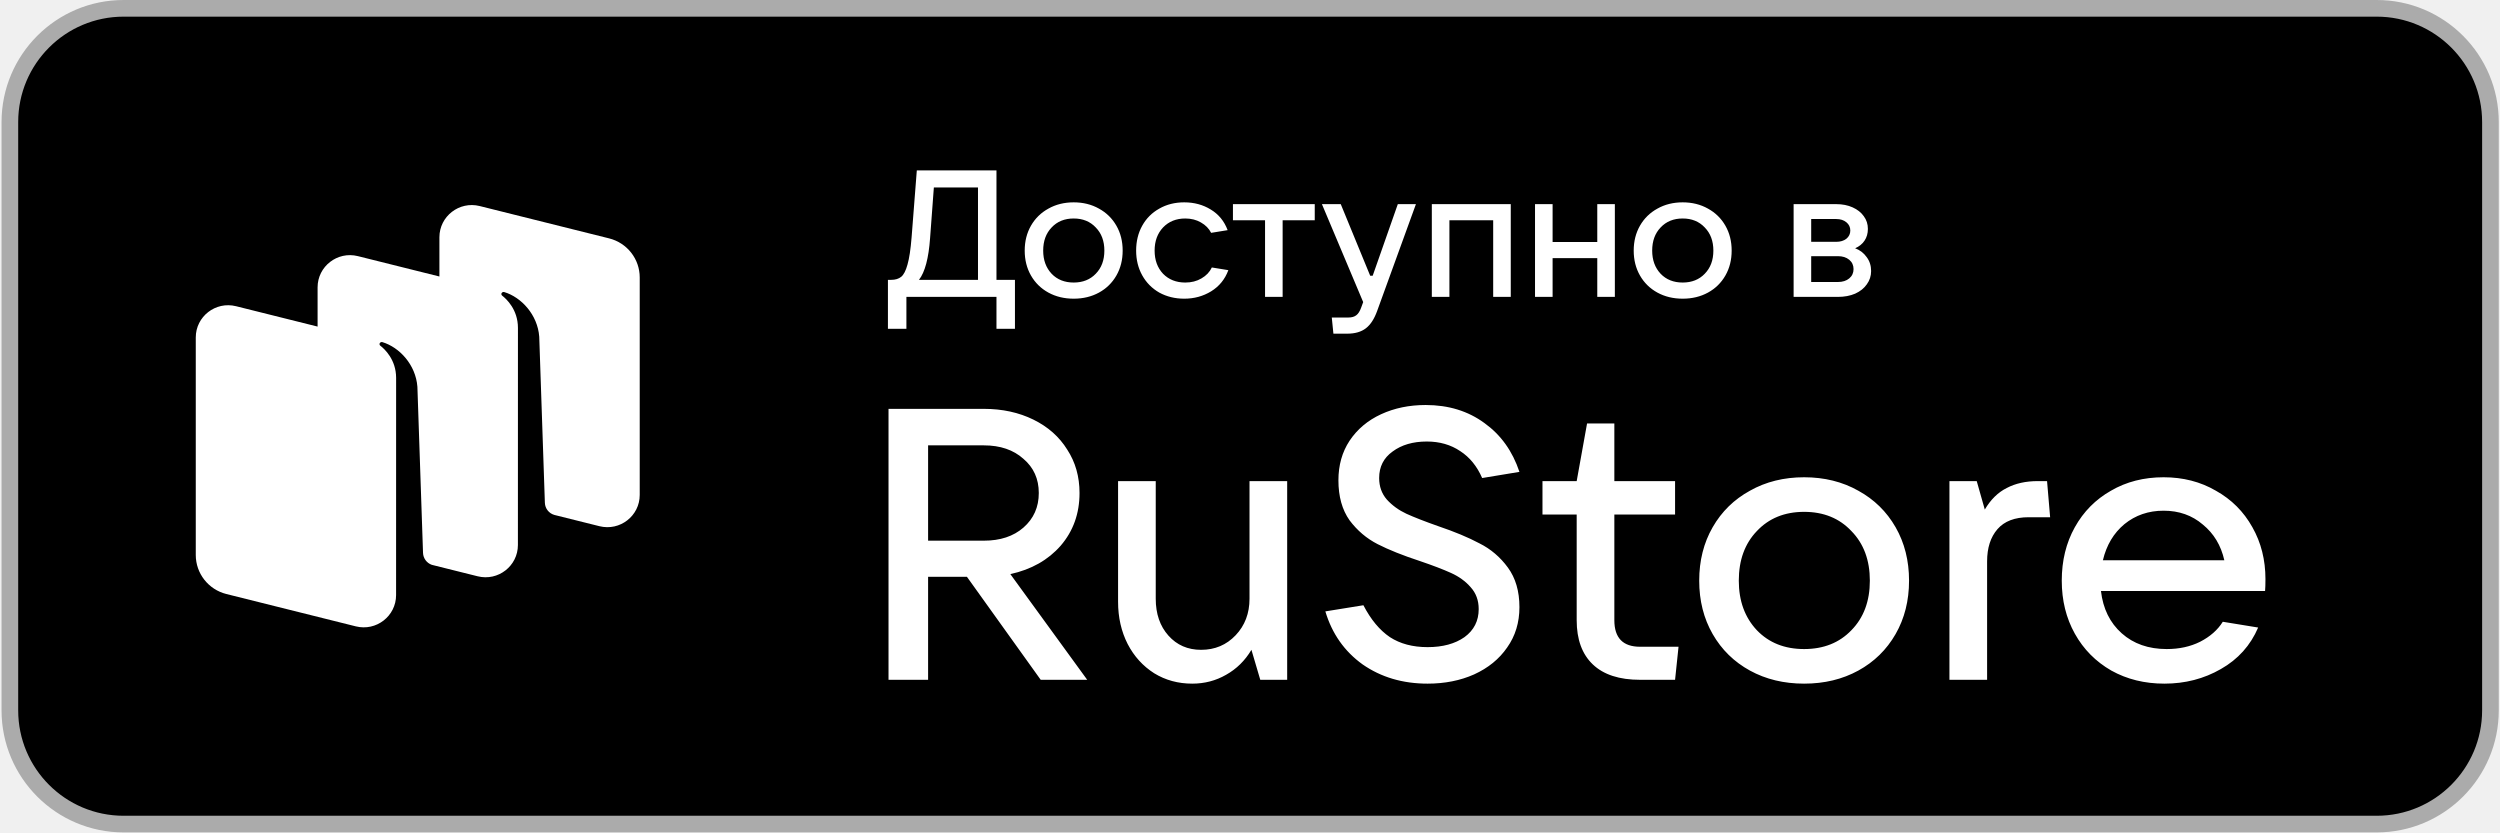
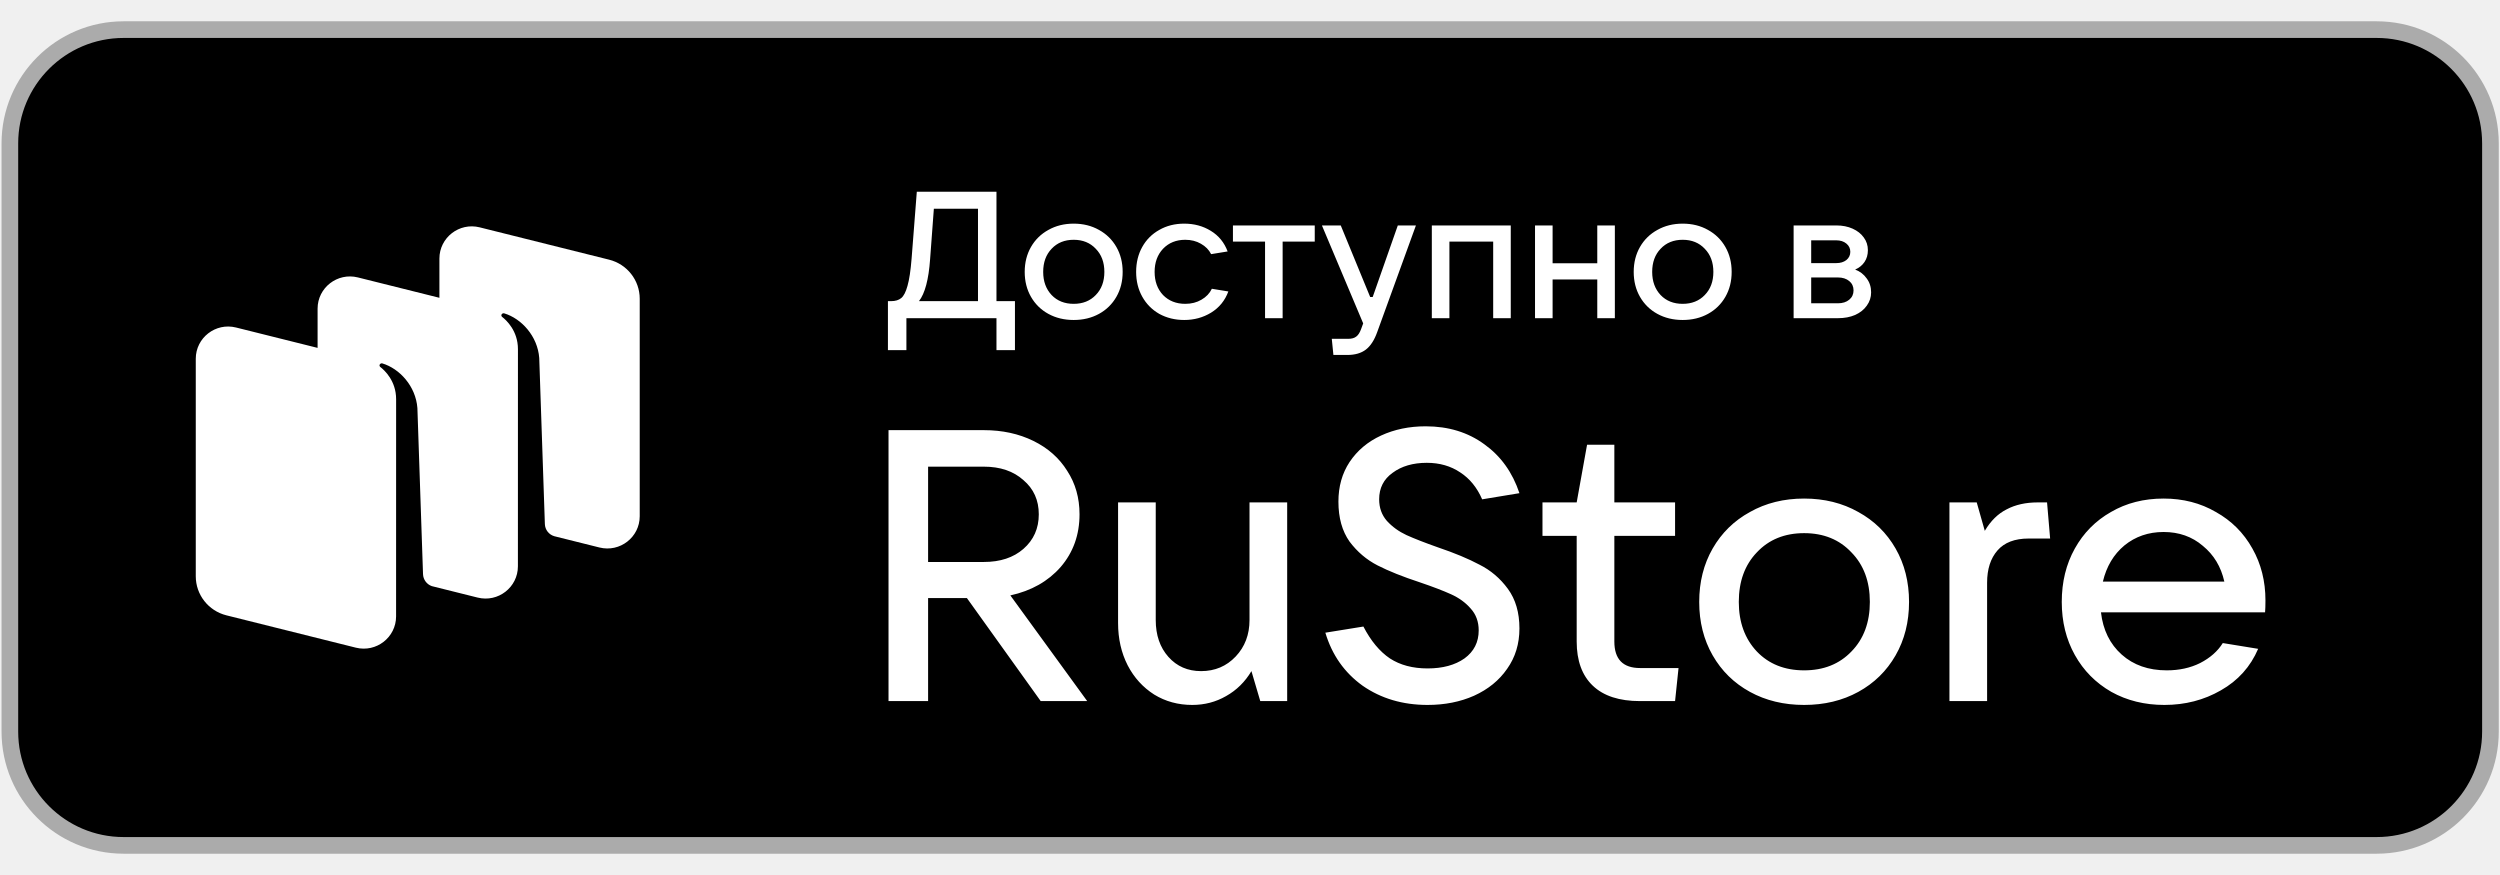
- <svg xmlns="http://www.w3.org/2000/svg" width="901" height="300" viewBox="0 0 901 300" fill="none">
+ <svg xmlns="http://www.w3.org/2000/svg" width="200" height="70" viewBox="0 0 901 300" fill="none">
  <rect x="3.556" y="3" width="894" height="294" rx="41" fill="black" />
  <path d="M199.776 185.577L216.048 189.642C223.415 191.482 230.556 185.939 230.556 178.381V99.987C230.556 93.333 226.009 87.531 219.523 85.911L172.871 74.257C165.504 72.417 158.363 77.96 158.363 85.518V99.65L128.969 92.307C121.602 90.467 114.46 96.01 114.46 103.568V117.7L85.065 110.357C77.698 108.517 70.556 114.06 70.556 121.618L70.556 200.012C70.556 206.666 75.104 212.468 81.59 214.088L128.241 225.742C135.608 227.582 142.75 222.039 142.75 214.481L142.762 136.192C142.762 129.579 138.576 125.754 137.058 124.579C136.768 124.355 136.688 123.937 136.896 123.635C137.1 123.338 137.468 123.198 137.813 123.302C143.96 125.158 149.842 131.46 150.429 139.384L152.458 199.253C152.525 201.219 153.796 202.924 155.626 203.566L172.145 207.692C179.512 209.533 186.654 203.989 186.654 196.431L186.666 118.16C186.666 111.546 182.488 107.712 180.97 106.537C180.681 106.313 180.601 105.895 180.808 105.593C181.013 105.296 181.381 105.156 181.726 105.26C187.873 107.116 193.755 113.418 194.342 121.342L196.371 181.207C196.441 183.253 197.821 185.013 199.776 185.577Z" fill="white" />
  <path d="M391.831 245H375.071L348.478 207.879H334.488V245H320.222V147.351H354.572C361.22 147.351 367.176 148.644 372.44 151.229C377.703 153.815 381.766 157.416 384.628 162.033C387.583 166.558 389.061 171.775 389.061 177.684C389.061 185.072 386.798 191.397 382.274 196.66C377.749 201.831 371.701 205.248 364.129 206.91L391.831 245ZM334.488 160.509V194.86H354.572C360.482 194.86 365.237 193.29 368.838 190.15C372.532 186.918 374.379 182.763 374.379 177.684C374.379 172.606 372.532 168.497 368.838 165.357C365.237 162.125 360.482 160.509 354.572 160.509H334.488ZM429.686 246.385C424.608 246.385 420.037 245.139 415.974 242.645C411.911 240.06 408.725 236.551 406.417 232.119C404.108 227.594 402.954 222.515 402.954 216.883V173.391H416.528V215.775C416.528 221.223 418.051 225.655 421.099 229.071C424.146 232.488 428.07 234.196 432.872 234.196C437.858 234.196 442.014 232.442 445.338 228.933C448.662 225.424 450.324 221.038 450.324 215.775V173.391H463.898V245H454.202L451.017 234.196C448.708 238.075 445.661 241.076 441.875 243.199C438.181 245.323 434.119 246.385 429.686 246.385ZM514.501 246.385C505.544 246.385 497.741 244.077 491.092 239.46C484.536 234.75 480.058 228.379 477.657 220.345L491.369 218.129C494.047 223.3 497.233 227.132 500.927 229.625C504.62 232.026 509.145 233.227 514.501 233.227C519.949 233.227 524.381 232.026 527.797 229.625C531.214 227.132 532.922 223.762 532.922 219.514C532.922 216.375 531.953 213.743 530.014 211.619C528.167 209.495 525.812 207.787 522.95 206.494C520.087 205.202 516.347 203.77 511.73 202.201C505.544 200.169 500.465 198.138 496.494 196.106C492.524 194.075 489.153 191.212 486.383 187.519C483.705 183.733 482.366 178.931 482.366 173.114C482.366 167.666 483.705 162.91 486.383 158.847C489.153 154.692 492.939 151.506 497.741 149.29C502.543 147.074 507.898 145.966 513.808 145.966C522.026 145.966 529.09 148.136 535 152.476C540.91 156.723 545.111 162.587 547.604 170.066L534.169 172.283C532.322 168.035 529.69 164.803 526.274 162.587C522.857 160.278 518.84 159.124 514.224 159.124C509.237 159.124 505.128 160.325 501.896 162.725C498.664 165.034 497.048 168.22 497.048 172.283C497.048 175.33 497.972 177.915 499.819 180.039C501.758 182.163 504.112 183.871 506.883 185.164C509.745 186.457 513.531 187.934 518.24 189.596C524.242 191.628 529.229 193.705 533.199 195.829C537.262 197.861 540.679 200.769 543.449 204.555C546.219 208.341 547.604 213.097 547.604 218.822C547.604 224.362 546.127 229.21 543.172 233.365C540.309 237.52 536.339 240.752 531.26 243.061C526.274 245.277 520.687 246.385 514.501 246.385ZM604.942 233.088L603.695 245H591.091C583.611 245 577.932 243.153 574.054 239.46C570.176 235.766 568.237 230.457 568.237 223.531V185.441H555.909V173.391H568.237L571.977 152.614H581.811V173.391H603.695V185.441H581.811V223.531C581.811 229.902 584.904 233.088 591.091 233.088H604.942ZM650.208 246.385C642.914 246.385 636.404 244.815 630.679 241.676C624.953 238.536 620.475 234.15 617.243 228.517C614.011 222.885 612.395 216.467 612.395 209.265C612.395 202.062 614.011 195.644 617.243 190.012C620.475 184.379 624.953 179.993 630.679 176.853C636.404 173.621 642.914 172.006 650.208 172.006C657.503 172.006 664.013 173.621 669.738 176.853C675.463 179.993 679.942 184.379 683.174 190.012C686.405 195.644 688.021 202.062 688.021 209.265C688.021 216.467 686.405 222.885 683.174 228.517C679.942 234.15 675.463 238.536 669.738 241.676C664.013 244.815 657.503 246.385 650.208 246.385ZM650.208 233.919C657.226 233.919 662.905 231.657 667.245 227.132C671.677 222.608 673.893 216.652 673.893 209.265C673.893 201.877 671.677 195.921 667.245 191.397C662.905 186.78 657.226 184.471 650.208 184.471C643.191 184.471 637.512 186.78 633.172 191.397C628.832 195.921 626.662 201.877 626.662 209.265C626.662 216.559 628.832 222.515 633.172 227.132C637.512 231.657 643.191 233.919 650.208 233.919ZM702.578 245V173.391H712.412L715.321 183.64C717.445 180.039 720.076 177.454 723.216 175.884C726.355 174.222 730.095 173.391 734.435 173.391H737.759L738.867 186.411H731.111C726.124 186.411 722.385 187.842 719.892 190.704C717.398 193.567 716.152 197.445 716.152 202.339V245H702.578ZM816.469 208.711C816.469 210.557 816.423 211.989 816.331 213.004H757.187C757.926 219.376 760.419 224.454 764.667 228.24C768.915 232.026 774.316 233.919 780.872 233.919C785.397 233.919 789.414 233.042 792.923 231.288C796.524 229.441 799.248 227.04 801.095 224.085L813.838 226.163C811.068 232.626 806.589 237.613 800.402 241.122C794.308 244.631 787.521 246.385 780.041 246.385C772.931 246.385 766.56 244.815 760.927 241.676C755.294 238.444 750.908 234.012 747.769 228.379C744.629 222.746 743.059 216.375 743.059 209.265C743.059 202.062 744.629 195.644 747.769 190.012C750.908 184.379 755.248 179.993 760.789 176.853C766.329 173.621 772.654 172.006 779.764 172.006C786.782 172.006 793.061 173.621 798.602 176.853C804.234 179.993 808.621 184.379 811.76 190.012C814.9 195.552 816.469 201.785 816.469 208.711ZM779.764 184.056C774.316 184.056 769.607 185.672 765.636 188.904C761.758 192.136 759.173 196.476 757.88 201.924H801.649C800.448 196.568 797.863 192.274 793.892 189.042C790.014 185.718 785.305 184.056 779.764 184.056Z" fill="white" />
  <path d="M320.009 118.509V100.858H321.173C322.682 100.858 323.888 100.491 324.794 99.758C325.699 99.026 326.453 97.56 327.057 95.362C327.703 93.12 328.199 89.823 328.544 85.469L330.419 61.416H359.127V100.858H365.787V118.509H359.127V107H326.669V118.509H320.009ZM352.467 100.858V67.559H336.561L335.204 85.792C334.686 93.077 333.35 98.099 331.195 100.858H352.467ZM386.957 107.647C383.552 107.647 380.513 106.914 377.84 105.448C375.168 103.983 373.077 101.935 371.568 99.306C370.06 96.676 369.305 93.68 369.305 90.318C369.305 86.956 370.06 83.96 371.568 81.331C373.077 78.701 375.168 76.654 377.84 75.188C380.513 73.68 383.552 72.925 386.957 72.925C390.362 72.925 393.401 73.68 396.074 75.188C398.746 76.654 400.837 78.701 402.345 81.331C403.854 83.96 404.608 86.956 404.608 90.318C404.608 93.68 403.854 96.676 402.345 99.306C400.837 101.935 398.746 103.983 396.074 105.448C393.401 106.914 390.362 107.647 386.957 107.647ZM386.957 101.827C390.233 101.827 392.884 100.771 394.91 98.659C396.979 96.547 398.013 93.767 398.013 90.318C398.013 86.87 396.979 84.09 394.91 81.978C392.884 79.822 390.233 78.745 386.957 78.745C383.681 78.745 381.03 79.822 379.004 81.978C376.978 84.09 375.965 86.87 375.965 90.318C375.965 93.724 376.978 96.504 379.004 98.659C381.03 100.771 383.681 101.827 386.957 101.827ZM426.792 107.647C423.473 107.647 420.477 106.914 417.805 105.448C415.175 103.94 413.128 101.87 411.662 99.241C410.197 96.612 409.464 93.637 409.464 90.318C409.464 86.956 410.197 83.96 411.662 81.331C413.128 78.701 415.175 76.654 417.805 75.188C420.434 73.68 423.43 72.925 426.792 72.925C430.37 72.925 433.56 73.787 436.361 75.512C439.206 77.236 441.232 79.715 442.439 82.947L436.491 83.917C435.715 82.365 434.486 81.115 432.805 80.167C431.167 79.219 429.292 78.745 427.18 78.745C423.904 78.745 421.232 79.822 419.162 81.978C417.137 84.133 416.124 86.913 416.124 90.318C416.124 93.724 417.137 96.504 419.162 98.659C421.232 100.771 423.904 101.827 427.18 101.827C429.378 101.827 431.318 101.332 432.999 100.34C434.723 99.349 435.973 98.034 436.749 96.396L442.698 97.366C441.491 100.642 439.422 103.185 436.491 104.996C433.603 106.763 430.37 107.647 426.792 107.647ZM462.261 107H455.925V79.391H444.351V73.572H473.835V79.391H462.261V107ZM503.77 73.572H510.3L496.334 112.043C495.3 114.931 493.942 117.022 492.261 118.315C490.58 119.608 488.338 120.255 485.537 120.255H480.558L479.976 114.436H485.925C487.175 114.436 488.144 114.155 488.834 113.595C489.524 113.078 490.106 112.151 490.58 110.815L491.291 108.875L476.42 73.572H483.209L493.813 99.37H494.718L503.77 73.572ZM522.367 107H516.03V73.572H544.48V107H538.143V79.391H522.367V107ZM575.657 87.215V73.572H581.994V107H575.657V93.034H559.557V107H553.221V73.572H559.557V87.215H575.657ZM606.439 107.647C603.034 107.647 599.995 106.914 597.323 105.448C594.65 103.983 592.559 101.935 591.051 99.306C589.542 96.676 588.788 93.68 588.788 90.318C588.788 86.956 589.542 83.96 591.051 81.331C592.559 78.701 594.65 76.654 597.323 75.188C599.995 73.68 603.034 72.925 606.439 72.925C609.845 72.925 612.883 73.68 615.556 75.188C618.229 76.654 620.319 78.701 621.828 81.331C623.336 83.96 624.091 86.956 624.091 90.318C624.091 93.68 623.336 96.676 621.828 99.306C620.319 101.935 618.229 103.983 615.556 105.448C612.883 106.914 609.845 107.647 606.439 107.647ZM606.439 101.827C609.715 101.827 612.366 100.771 614.392 98.659C616.461 96.547 617.496 93.767 617.496 90.318C617.496 86.87 616.461 84.09 614.392 81.978C612.366 79.822 609.715 78.745 606.439 78.745C603.163 78.745 600.512 79.822 598.486 81.978C596.46 84.09 595.447 86.87 595.447 90.318C595.447 93.724 596.46 96.504 598.486 98.659C600.512 100.771 603.163 101.827 606.439 101.827ZM668.596 89.478C670.321 90.124 671.7 91.18 672.735 92.646C673.812 94.069 674.351 95.75 674.351 97.689C674.351 99.457 673.834 101.051 672.799 102.474C671.808 103.896 670.407 105.017 668.596 105.836C666.786 106.612 664.717 107 662.389 107H646.419V73.572H661.807C664.006 73.572 665.967 73.96 667.691 74.736C669.415 75.512 670.752 76.568 671.7 77.904C672.691 79.24 673.187 80.771 673.187 82.495C673.187 84.133 672.778 85.555 671.959 86.762C671.183 87.926 670.062 88.831 668.596 89.478ZM652.755 78.939V87.15H661.807C663.273 87.15 664.48 86.784 665.428 86.051C666.377 85.275 666.851 84.284 666.851 83.077C666.851 81.87 666.377 80.878 665.428 80.102C664.48 79.326 663.273 78.939 661.807 78.939H652.755ZM662.389 101.633C664.07 101.633 665.428 101.202 666.463 100.34C667.497 99.478 668.015 98.357 668.015 96.978C668.015 95.599 667.497 94.478 666.463 93.616C665.428 92.754 664.07 92.323 662.389 92.323H652.755V101.633H662.389Z" fill="white" />
  <rect x="3.556" y="3" width="894" height="294" rx="41" stroke="#ABABAB" stroke-width="6" />
</svg>
